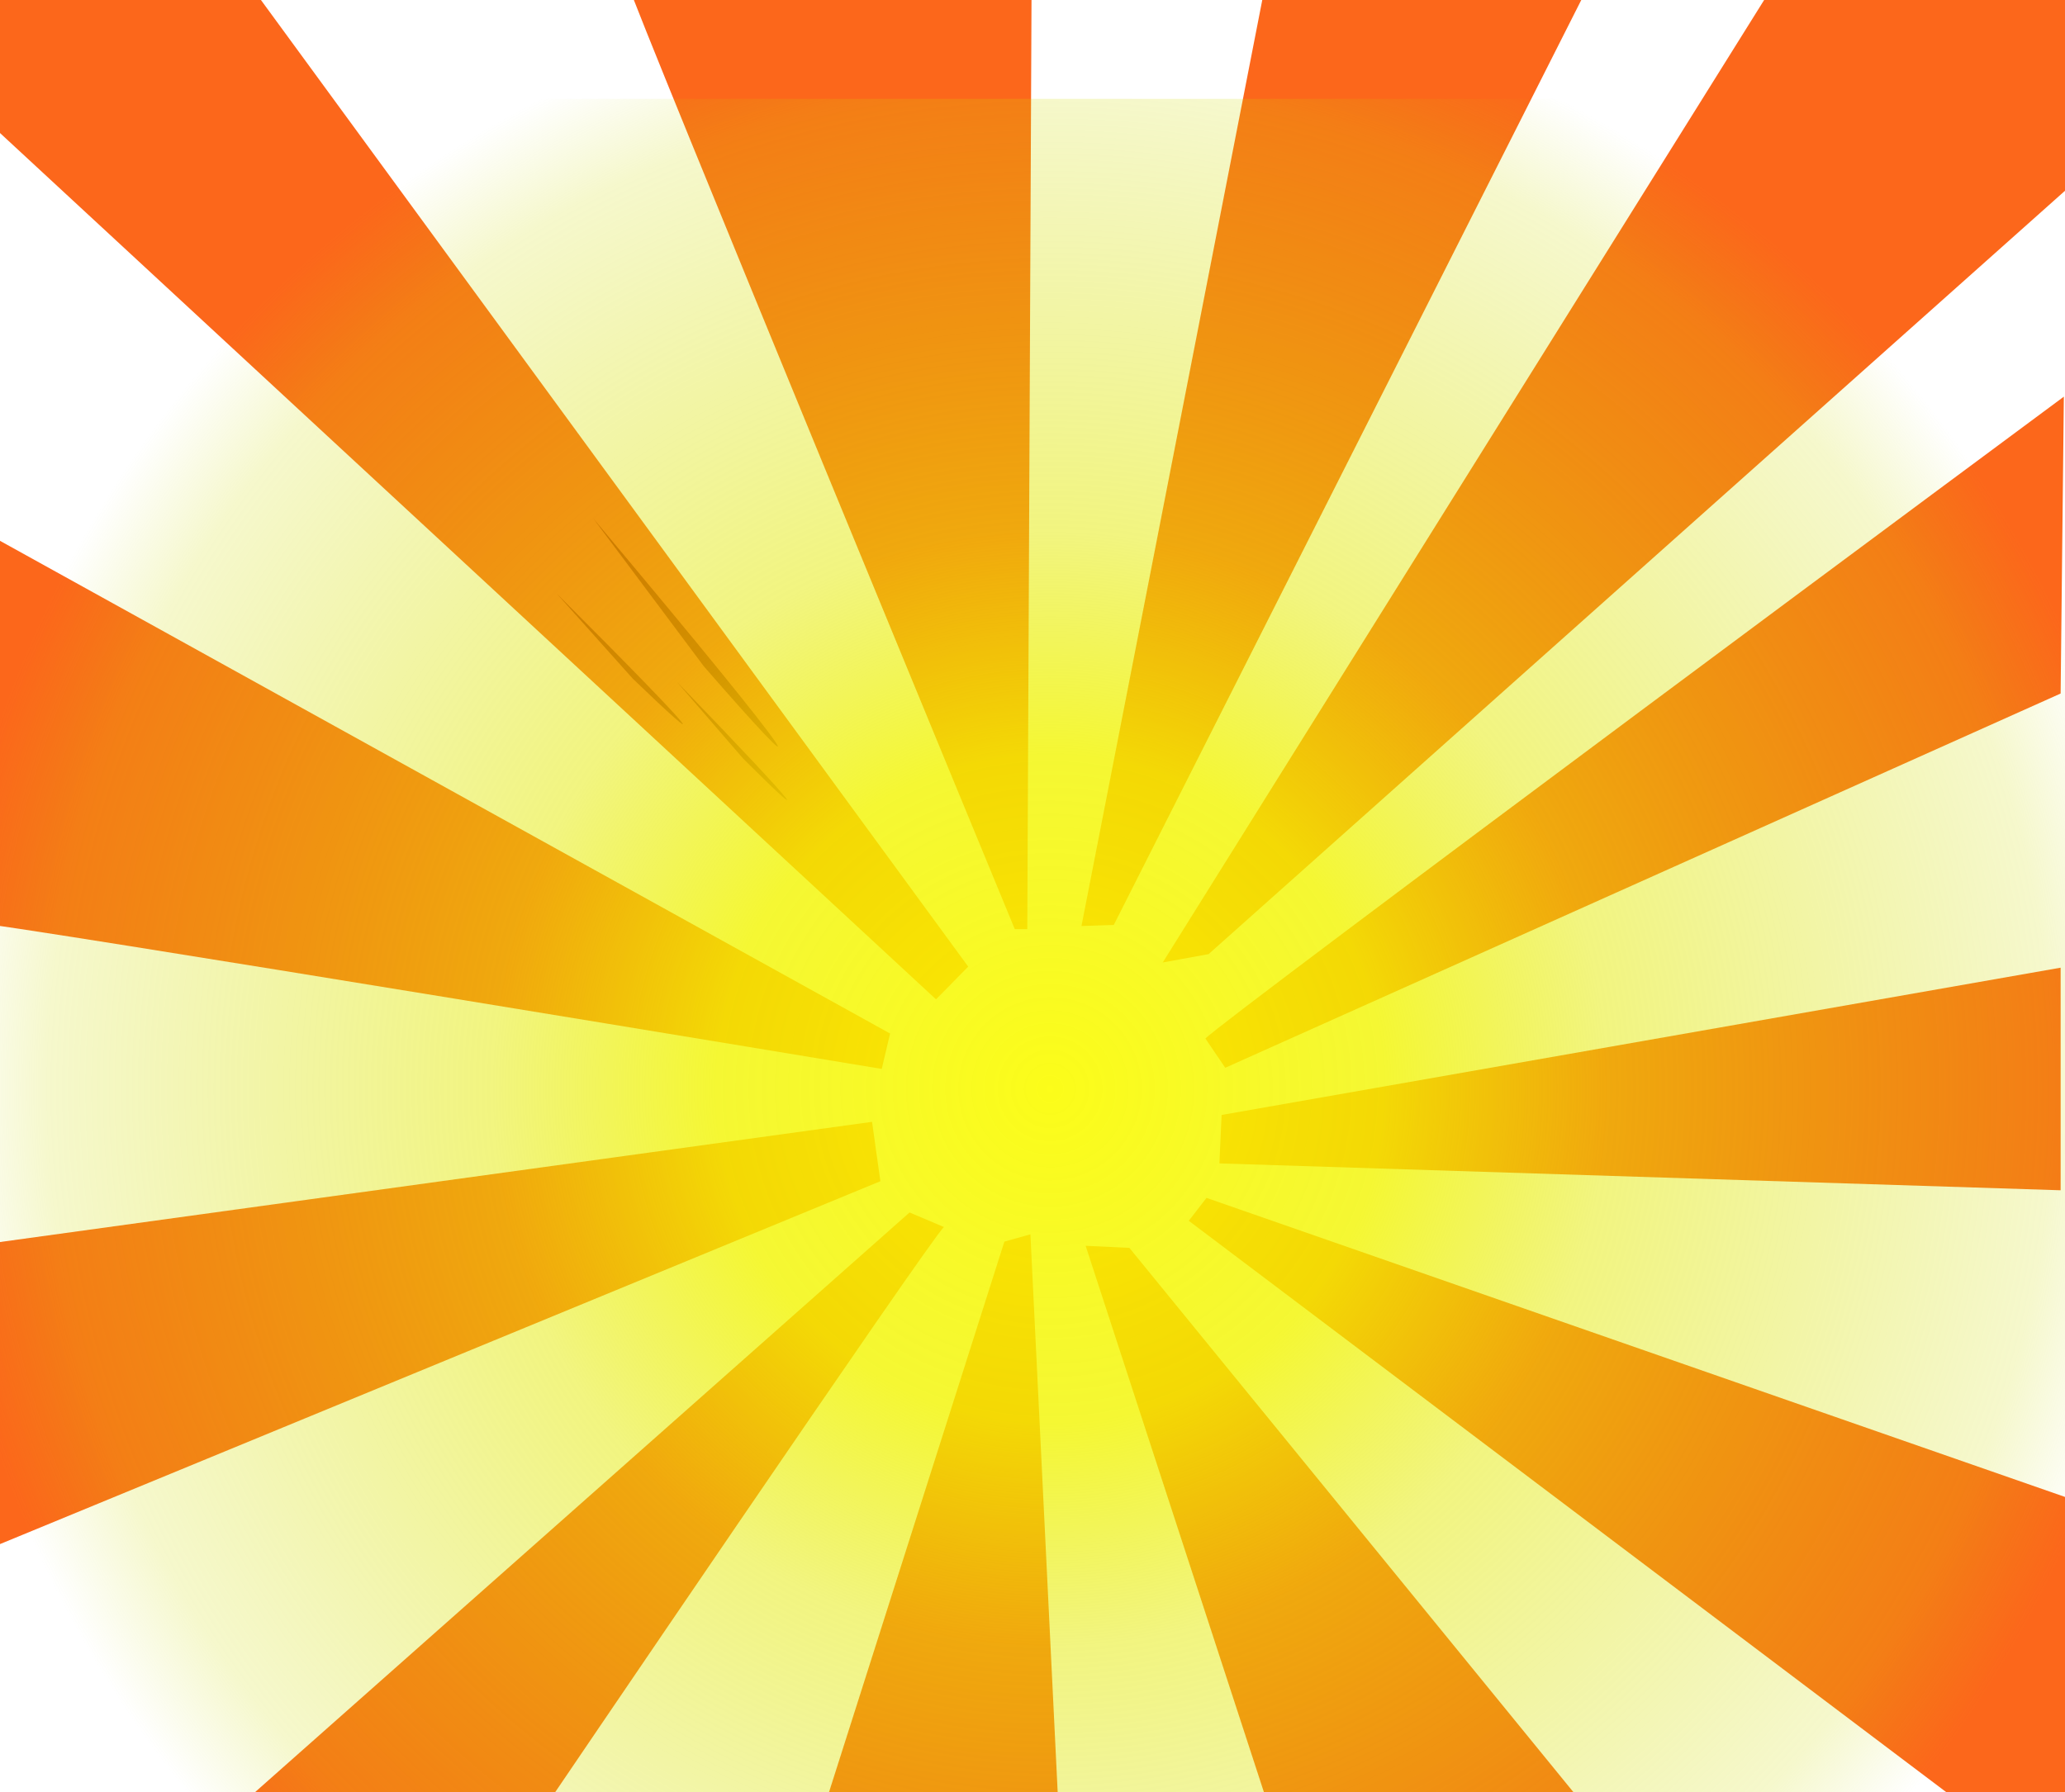
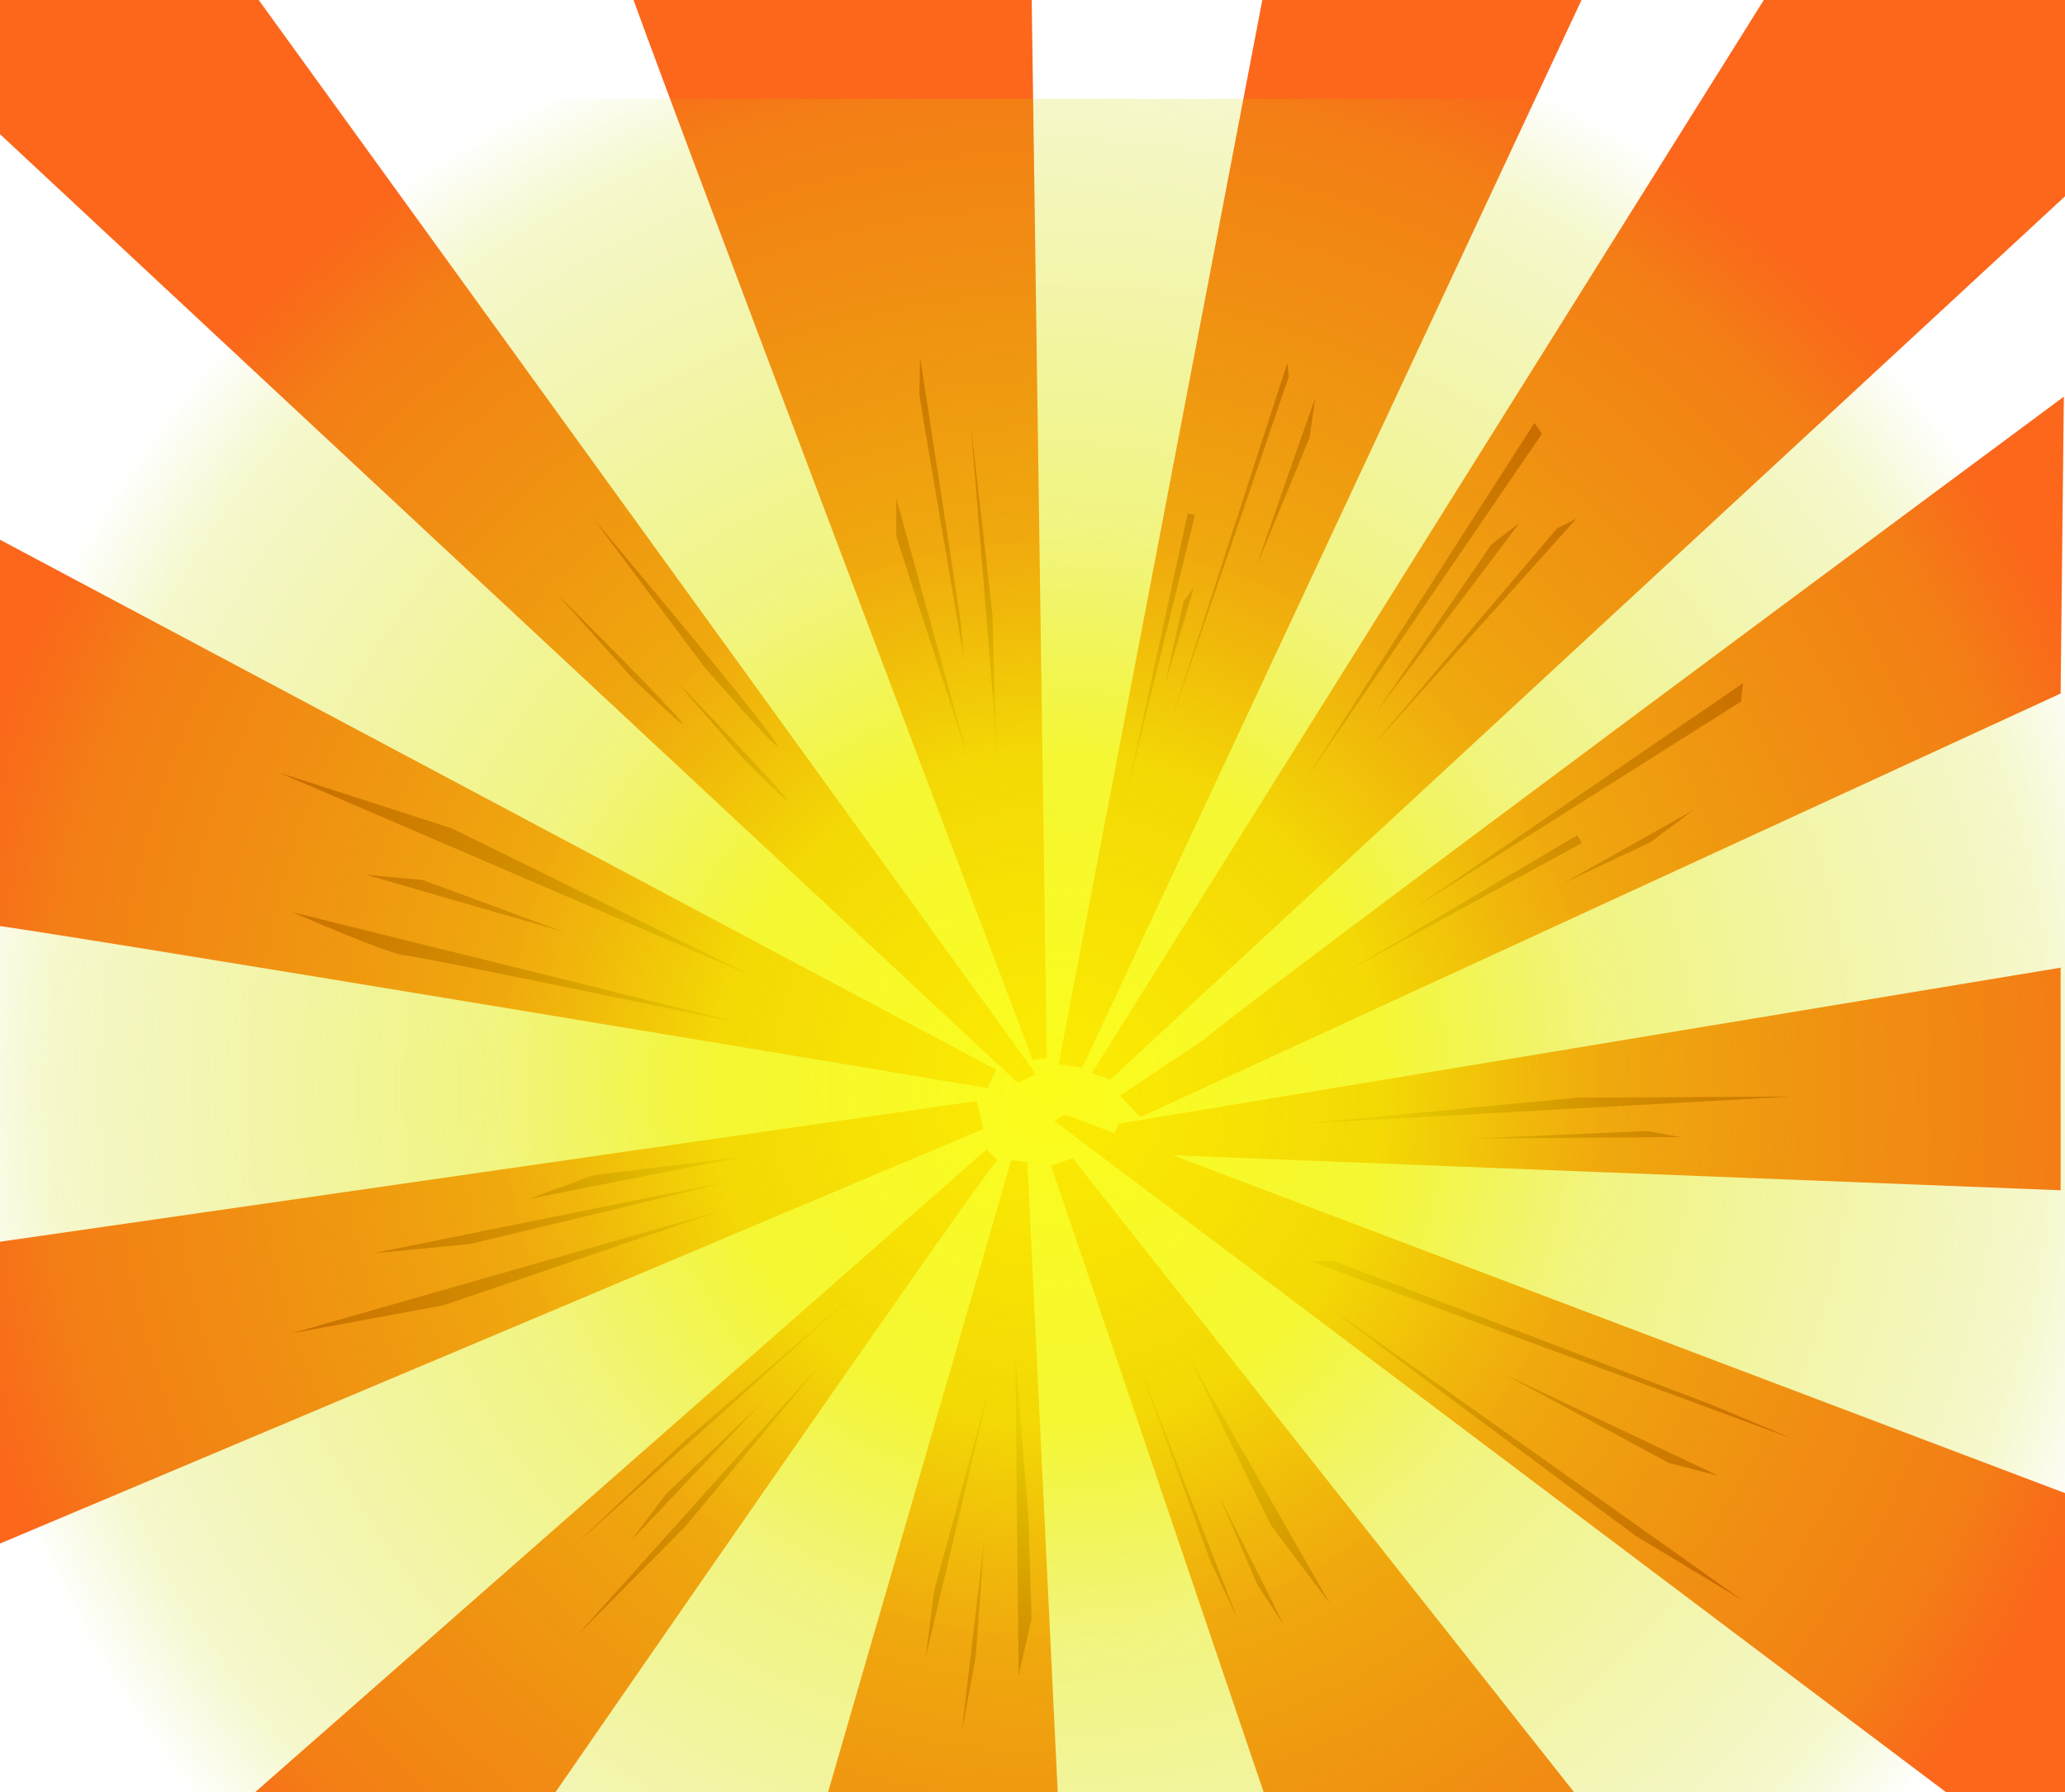
<svg xmlns="http://www.w3.org/2000/svg" version="1.1" viewBox="0 0 1982 1720">
  <defs>
    <style>
      .st0 {
        fill: url(#radial-gradient);
      }

      .st1 {
        fill: #fc671b;
      }

      .st2 {
        fill: #c23600;
      }
    </style>
    <radialGradient id="radial-gradient" cx="1007.8" cy="1045.3" fx="1007.8" fy="1045.3" r="1069.1" gradientUnits="userSpaceOnUse">
      <stop offset="0" stop-color="#ff0" />
      <stop offset="0" stop-color="#fbfc00" stop-opacity=".9" />
      <stop offset=".3" stop-color="#f2f500" stop-opacity=".8" />
      <stop offset=".5" stop-color="#e4ea00" stop-opacity=".5" />
      <stop offset=".9" stop-color="#d0db00" stop-opacity=".2" />
      <stop offset="1" stop-color="#c7d400" stop-opacity="0" />
    </radialGradient>
  </defs>
  <g id="Layer_1">
-     <polygon class="st1" points="-168.3 -28.1 898.4 959.4 929.3 928 54.7 -267.6 -168.3 -28.1" />
-     <path class="st1" d="M603.9-12.3c2,13,370.1,904.3,370.1,904.3h12l4.1-901.5-386.1-2.8h0Z" />
-     <path class="st1" d="M1038,889c1-5,175.8-900.6,175.8-900.6l307,5.5-451.8,894.1-31,1Z" />
-     <polygon class="st1" points="1116 924 1834.6 -226.3 2140.2 42.1 1160 916 1116 924" />
-     <path class="st1" d="M1157,997c14-16,823.9-616.2,823.9-616.2l-3.1,285-801.8,359.3-19-28h0Z" />
-     <polygon class="st1" points="1172.5 1070.4 1977.8 929 1977.8 1142.7 1170.4 1116.9 1172.5 1070.4" />
-     <polygon class="st1" points="1158 1150 2103.1 1479.3 2008.1 1826.2 1141 1172 1158 1150" />
-     <polygon class="st1" points="1084 1198 1529 1743.6 1219.3 1739.5 1042 1196 1084 1198" />
-     <polygon class="st1" points="989 1185 1016.9 1756 785.7 1751.9 964 1192 989 1185" />
-     <path class="st1" d="M906,1178c-10,7-388.8,565.6-388.8,565.6l-289.1-8.3,644.9-571.3,33,14Z" />
-     <polygon class="st1" points="845 1134 -52.7 1504.1 -44.4 1198.5 837 1077 845 1134" />
-     <path class="st1" d="M-32.1,884.6c48,4,878.4,141.6,878.4,141.6l8-34L-48.6,492.3l16.5,392.3Z" />
+     <polygon class="st1" points="-168.3 -28.1 976.8 1039.5 994.4 1031.2 54.7 -267.6 -168.3 -28.1" />
+     <path class="st1" d="M603.9-12.3c2,13,387.4,1030.1,387.4,1030.1l13.4-2.1L990.1-9.5l-386.1-2.8h0Z" />
+     <path class="st1" d="M1016,1021.9c1-5,197.8-1033.5,197.8-1033.5l307,5.5-482,1031.1-22.7-3.1Z" />
+     <polygon class="st1" points="1048 1030.2 1834.6 -226.3 2140.2 42.1 1065.6 1036.4 1048 1030.2" />
+     <path class="st1" d="M1157,997c14-16,823.9-616.2,823.9-616.2l-3.1,285-883.3,406.7-19.6-20.6,82.1-54.9Z" />
+     <polygon class="st1" points="1073.9 1078.7 1977.8 929 1977.8 1142.7 1061.5 1106.6 1073.9 1078.7" />
+     <polygon class="st1" points="1022.2 1069.9 2103.1 1479.3 2008.1 1826.2 1011.9 1076.1 1022.2 1069.9" />
+     <polygon class="st1" points="1029.5 1111.8 1529 1743.6 1219.3 1739.5 1008.8 1119 1029.5 1111.8" />
+     <polygon class="st1" points="986.1 1115.9 1016.9 1756 785.7 1751.9 970.6 1113.8 986.1 1115.9" />
+     <path class="st1" d="M957.2,1113.8c-10,7-440,629.8-440,629.8l-289.1-8.3,718.8-631.8,10.3,10.3Z" />
+     <polygon class="st1" points="943.8 1083.9 -52.7 1504.1 -44.4 1198.5 937.6 1057 943.8 1083.9" />
+     <path class="st1" d="M-32.1,884.6c48,4,980,160,980,160l8.3-17.6L-48.6,492.3l16.5,392.3Z" />
  </g>
  <g id="Layer_3">
    <path class="st2" d="M569.4,497.7c218.4,260,211.1,262.8,106,141.8l-106-141.8Z" />
    <path class="st2" d="M649.6,654.5c130.1,134.6,126.2,136.3,63.8,73.9l-63.8-73.9" />
    <path class="st2" d="M534.2,569.7c148.9,148.6,144.5,150.7,73.1,81.8l-73.1-81.8" />
+     <polygon class="st2" points="928.5 725.7 860.3 515.1 860.3 478.6 928.5 725.7" />
+     <path class="st2" d="M922.3,599.1c0-2.1-39.2-256-39.2-256,0,0-.7,33.7-.7,35.8s42.7,253.1,42.7,253.1l-2.8-32.9Z" />
+     <path class="st2" d="M954.6,692c0-4.8-22.7-282.9-22.7-282.9l20.6,180.3,3,107.3,1.1,38.6-2.1-43.4Z" />
+     <path class="st2" d="M1079.4,770.4c1.4-5.5,60.6-277.4,60.6-277.4l6.9,1.4-67.5,276Z" />
+     <path class="st2" d="M1118.3,657.1c.7-4.8,17.9-80.4,17.9-80.4l9.6-12.4-27.5,92.7Z" />
+     <polygon class="st2" points="1120.3 703.1 1235.6 348.5 1237 361.6 1120.3 703.1" />
+     <path class="st2" d="M1206.7,541.9c4.1-13.8,55.8-160.4,55.8-160.4l-5.5,38.5-50.2,121.8Z" />
+     <polygon class="st2" points="1250.8 751.9 1472.7 406.1 1480 416.4 1250.8 751.9" />
+     <polygon class="st2" points="1321 683.8 1431.4 522.7 1458.3 502.1 1401.5 577.5 1321 683.8" />
+     <polygon class="st2" points="1315.8 717.9 1494.4 507.3 1513 498 1315.8 717.9" />
+     <polygon class="st2" points="1356.1 872.7 1673 655.9 1671 673.5 1356.1 872.7" />
+     <polygon class="st2" points="1290 934 1514 801.8 1518.2 809.4 1290 934" />
+     <polygon class="st2" points="1500.3 848 1625.2 777.8 1583.9 808.7 1500.3 848" />
+     <polygon class="st2" points="1253.9 1078.5 1514 1053.8 1719.5 1052.7 1253.9 1078.5" />
+     <polygon class="st2" points="1413.9 1093 1581.1 1085.8 1612.8 1091.6 1413.9 1093" />
+     <polygon class="st2" points="1279.7 1210.4 1643.1 1348.7 1721.6 1381.7 1258.3 1211 1279.7 1210.4" />
+     <polygon class="st2" points="1444.9 1319.8 1601.8 1404.5 1649.3 1416.8 1444.9 1319.8" />
+     <path class="st2" d="M1281.7,1259.2c2.1,3.4,288.4,215.4,288.4,215.4l102.6,61.9-391-277.4Z" />
+     <polygon class="st2" points="1087.6 1296.1 1162 1499.4 1187.8 1554.2 1087.6 1296.1" />
+     <polygon class="st2" points="1168.9 1433.4 1206.9 1521.5 1232.4 1560.4 1168.9 1433.4" />
+     <polygon class="st2" points="1140.3 1301.2 1219.8 1464.3 1276.6 1539.7 1140.3 1301.2" />
+     <polygon class="st2" points="974.6 1304.8 987 1455 990.1 1554.2 977.7 1608.4 974.6 1304.8" />
+     <polygon class="st2" points="944.8 1477.1 936.5 1590.6 923.1 1662.9 944.8 1477.1" />
+     <polygon class="st2" points="950.3 1329.1 896.6 1527.3 888.4 1591.3 950.3 1329.1" />
+     <polygon class="st2" points="825 1238.1 657.8 1382.6 553.5 1481.7 825 1238.1" />
+     <path class="st2" d="M737.3,1340.3c-3.1,4.1-98.1,94-98.1,94l-34.1,45.4,132.2-139.4Z" />
+     <path class="st2" d="M787.9,1309.3c-3.1,4.1-130.8,156.9-130.8,156.9l-103.6,104.3,234.4-261.2Z" />
+     <polygon class="st2" points="691.9 1162.3 425.5 1253.2 279.9 1280 691.9 1162.3" />
+     <path class="st2" d="M692.9,1135.5c-3.1,2.1-242.6,58.9-242.6,58.9l-92.4,8.8,335-67.6Z" />
+     <path class="st2" d="M717.1,1109.7c-4.1,1-147.6,18.6-147.6,18.6l-61.9,22.7,209.6-41.3Z" />
+     <path class="st2" d="M714.6,983.2s-310.8-65-326.3-66.1-107.4-41.3-107.4-41.3l433.6,107.4Z" />
+     <polygon class="st2" points="725.9 938.8 433.7 795.3 267.5 741.6 725.9 938.8" />
+     <polygon class="st2" points="540.1 894.4 405.9 844.9 351.1 839.7 540.1 894.4" />
  </g>
  <g id="Layer_2">
    <rect class="st0" x="-168.2" y="94.9" width="2351.9" height="1900.8" />
  </g>
</svg>
